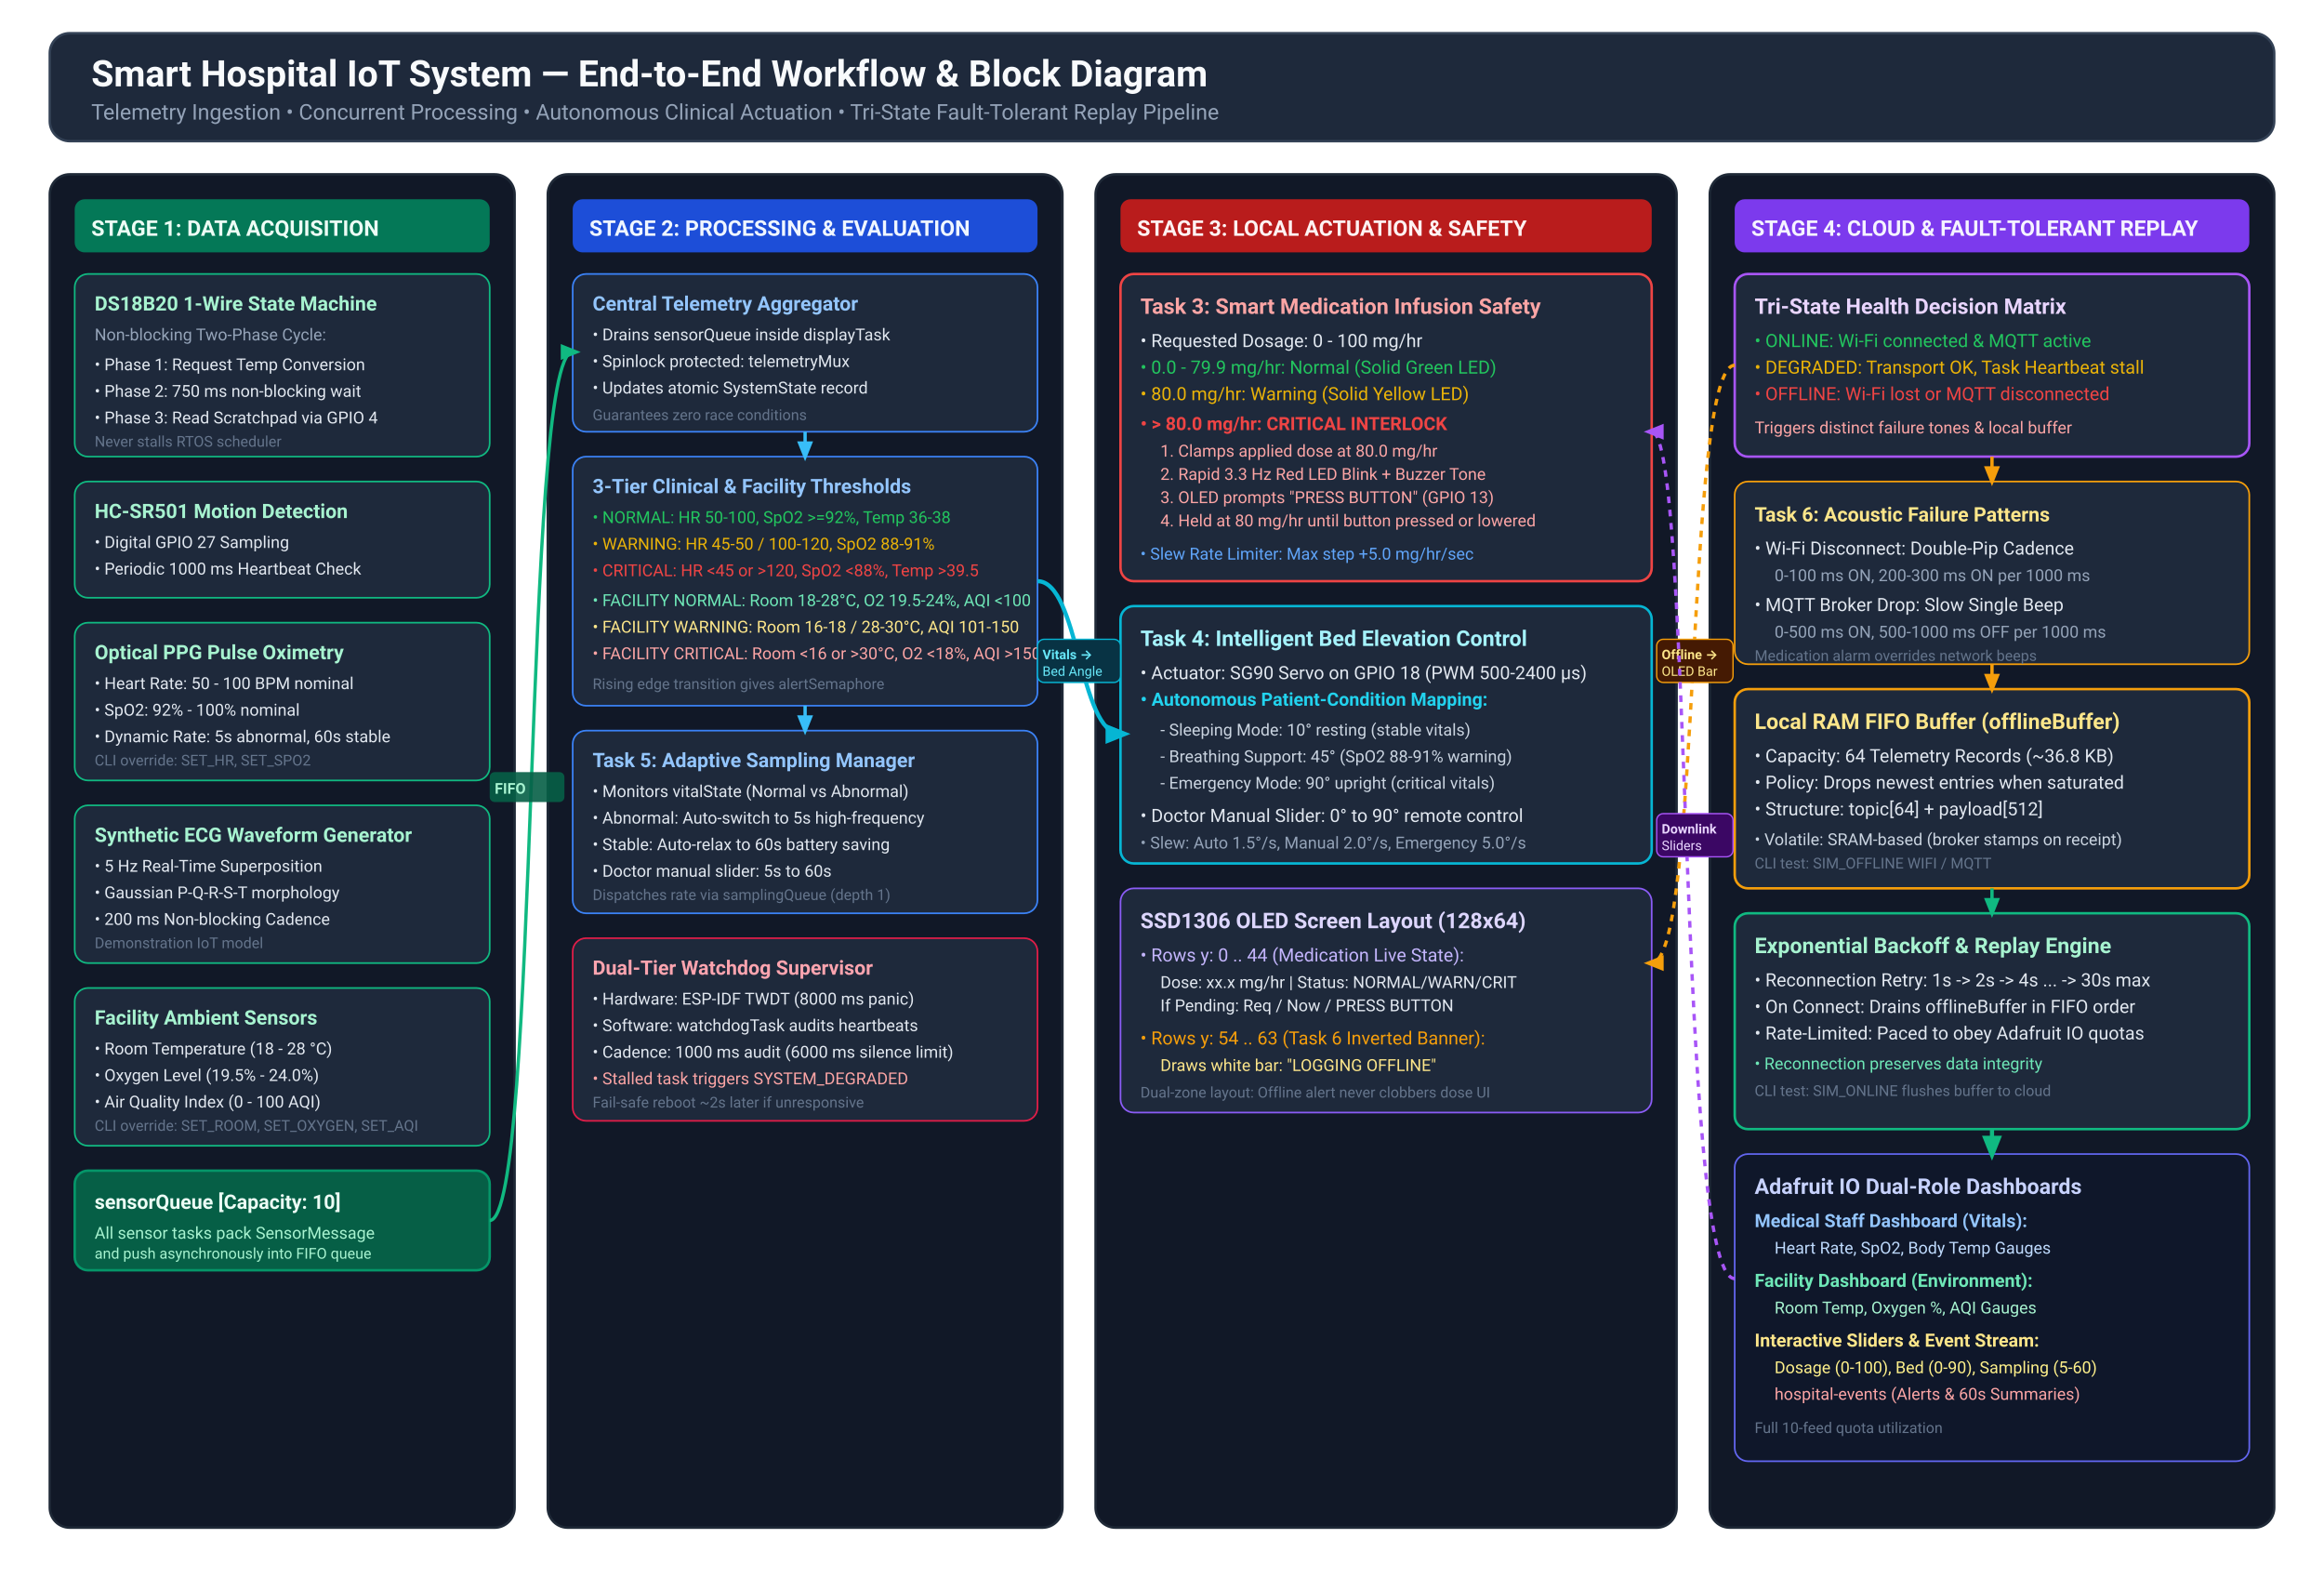
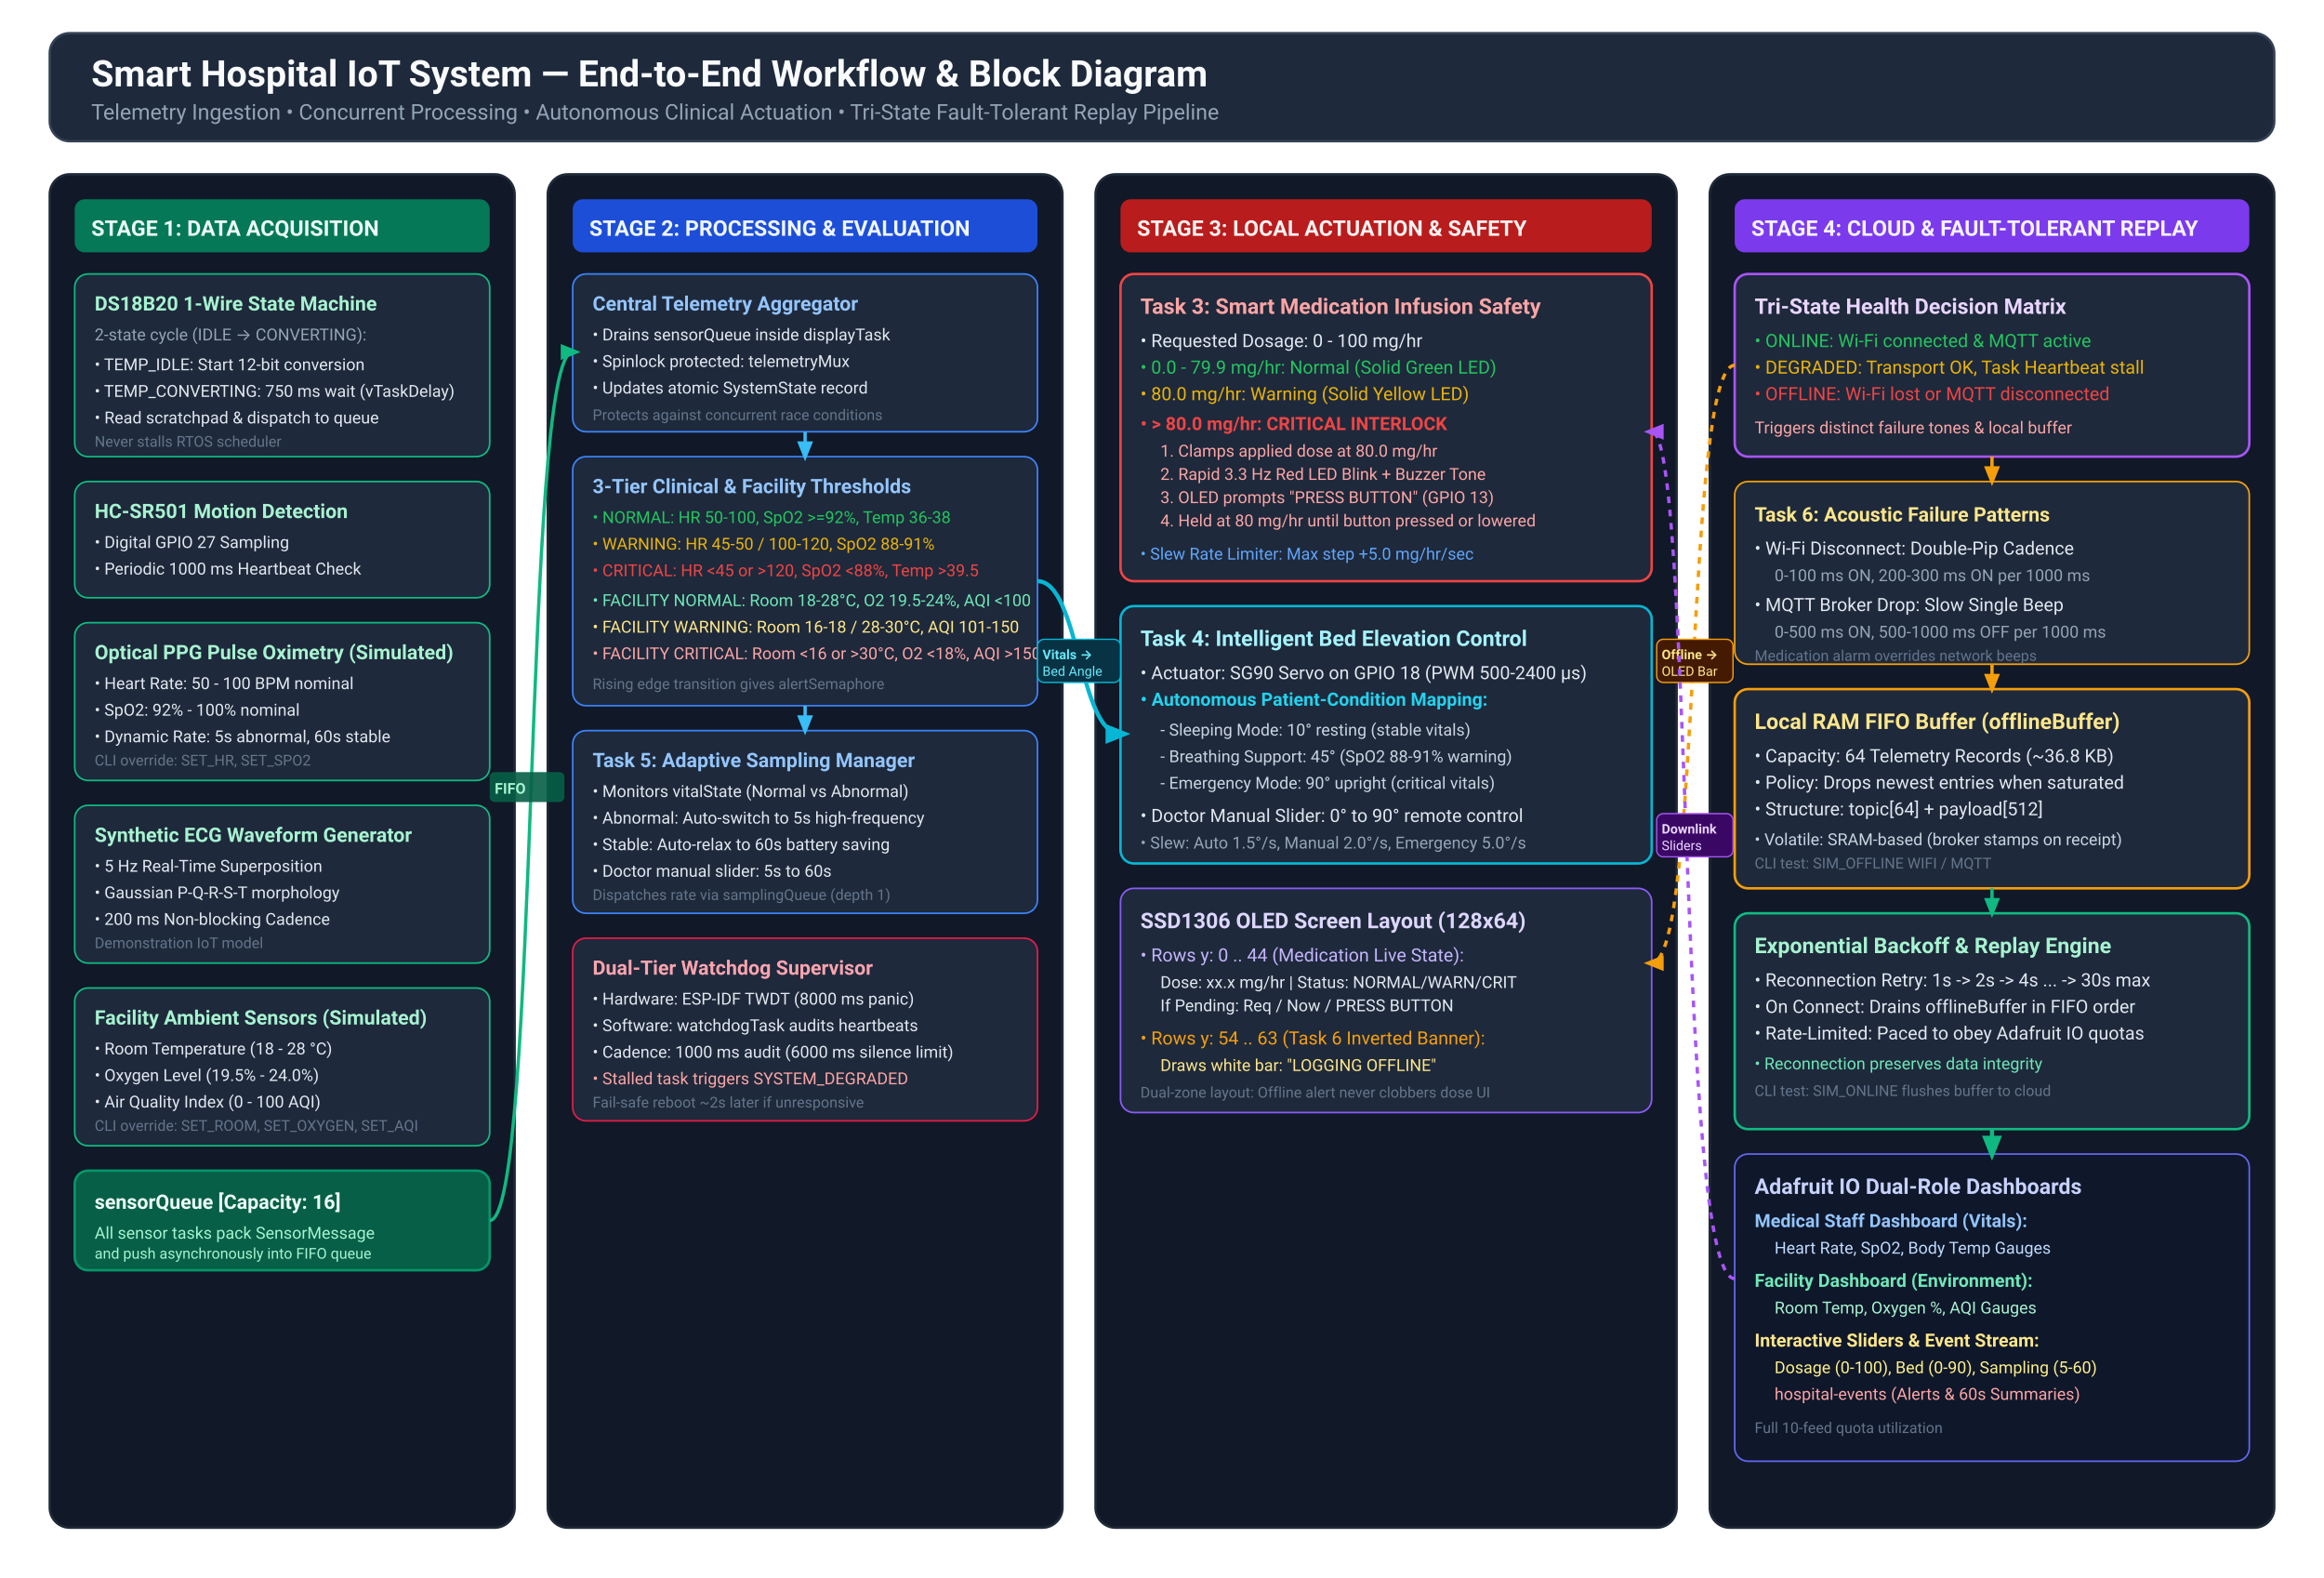
<svg xmlns="http://www.w3.org/2000/svg" viewBox="0 0 1400 950" width="1400" height="950" style="background:#0b1120; font-family:'Segoe UI', -apple-system, BlinkMacSystemFont, Roboto, sans-serif;">
  <defs>
    <linearGradient id="boxGrad1" x1="0%" y1="0%" x2="100%" y2="100%">
      <stop offset="0%" stop-color="#1e293b" />
      <stop offset="100%" stop-color="#0f172a" />
    </linearGradient>
    <linearGradient id="headerGrad" x1="0%" y1="0%" x2="100%" y2="0%">
      <stop offset="0%" stop-color="#1e3a8a" />
      <stop offset="100%" stop-color="#0f172a" />
    </linearGradient>
    <marker id="wfArrow" viewBox="0 0 10 10" refX="6" refY="5" markerWidth="6" markerHeight="6" orient="auto-start-reverse">
      <path d="M 0 1 L 10 5 L 0 9 z" fill="#38bdf8" />
    </marker>
    <marker id="wfArrowBlue" viewBox="0 0 10 10" refX="6" refY="5" markerWidth="6" markerHeight="6" orient="auto-start-reverse">
      <path d="M 0 1 L 10 5 L 0 9 z" fill="#38bdf8" />
    </marker>
    <marker id="wfArrowGreen" viewBox="0 0 10 10" refX="6" refY="5" markerWidth="6" markerHeight="6" orient="auto-start-reverse">
      <path d="M 0 1 L 10 5 L 0 9 z" fill="#10b981" />
    </marker>
    <marker id="wfArrowRed" viewBox="0 0 10 10" refX="6" refY="5" markerWidth="6" markerHeight="6" orient="auto-start-reverse">
      <path d="M 0 1 L 10 5 L 0 9 z" fill="#ef4444" />
    </marker>
    <marker id="wfArrowAmber" viewBox="0 0 10 10" refX="6" refY="5" markerWidth="6" markerHeight="6" orient="auto-start-reverse">
      <path d="M 0 1 L 10 5 L 0 9 z" fill="#f59e0b" />
    </marker>
    <marker id="wfArrowCyan" viewBox="0 0 10 10" refX="6" refY="5" markerWidth="6" markerHeight="6" orient="auto-start-reverse">
      <path d="M 0 1 L 10 5 L 0 9 z" fill="#06b6d4" />
    </marker>
    <marker id="wfArrowPurple" viewBox="0 0 10 10" refX="6" refY="5" markerWidth="6" markerHeight="6" orient="auto-start-reverse">
      <path d="M 0 1 L 10 5 L 0 9 z" fill="#a855f7" />
    </marker>
  </defs>
  <rect x="30" y="20" width="1340" height="65" rx="12" fill="#1e293b" stroke="#334155" stroke-width="1.5" />
  <text x="55" y="52" fill="#f8fafc" font-size="22" font-weight="bold">Smart Hospital IoT System — End-to-End Workflow &amp; Block Diagram</text>
  <text x="55" y="72" fill="#94a3b8" font-size="13">Telemetry Ingestion • Concurrent Processing • Autonomous Clinical Actuation • Tri-State Fault-Tolerant Replay Pipeline</text>
  <rect x="30" y="105" width="280" height="815" rx="12" fill="#111827" stroke="#1f2937" stroke-width="1.5" />
  <rect x="45" y="120" width="250" height="32" rx="6" fill="#047857" />
  <text x="55" y="142" fill="#ecfdf5" font-size="13" font-weight="bold">STAGE 1: DATA ACQUISITION</text>
  <g transform="translate(45, 165)">
    <rect x="0" y="0" width="250" height="110" rx="8" fill="#1e293b" stroke="#10b981" stroke-width="1" />
    <text x="12" y="22" fill="#a7f3d0" font-size="12" font-weight="bold">DS18B20 1-Wire State Machine</text>
-     <text x="12" y="40" fill="#94a3b8" font-size="10">Non-blocking Two-Phase Cycle:</text>
-     <text x="12" y="58" fill="#e2e8f0" font-size="10">• Phase 1: Request Temp Conversion</text>
-     <text x="12" y="74" fill="#e2e8f0" font-size="10">• Phase 2: 750 ms non-blocking wait</text>
-     <text x="12" y="90" fill="#e2e8f0" font-size="10">• Phase 3: Read Scratchpad via GPIO 4</text>
+     <text x="12" y="40" fill="#94a3b8" font-size="10">2-state cycle (IDLE → CONVERTING):</text>
+     <text x="12" y="58" fill="#e2e8f0" font-size="10">• TEMP_IDLE: Start 12-bit conversion</text>
+     <text x="12" y="74" fill="#e2e8f0" font-size="10">• TEMP_CONVERTING: 750 ms wait (vTaskDelay)</text>
+     <text x="12" y="90" fill="#e2e8f0" font-size="10">• Read scratchpad &amp; dispatch to queue</text>
    <text x="12" y="104" fill="#64748b" font-size="9">Never stalls RTOS scheduler</text>
    <rect x="0" y="125" width="250" height="70" rx="8" fill="#1e293b" stroke="#10b981" stroke-width="1" />
    <text x="12" y="147" fill="#a7f3d0" font-size="12" font-weight="bold">HC-SR501 Motion Detection</text>
    <text x="12" y="165" fill="#e2e8f0" font-size="10">• Digital GPIO 27 Sampling</text>
    <text x="12" y="181" fill="#e2e8f0" font-size="10">• Periodic 1000 ms Heartbeat Check</text>
    <rect x="0" y="210" width="250" height="95" rx="8" fill="#1e293b" stroke="#10b981" stroke-width="1" />
-     <text x="12" y="232" fill="#a7f3d0" font-size="12" font-weight="bold">Optical PPG Pulse Oximetry</text>
+     <text x="12" y="232" fill="#a7f3d0" font-size="12" font-weight="bold">Optical PPG Pulse Oximetry (Simulated)</text>
    <text x="12" y="250" fill="#e2e8f0" font-size="10">• Heart Rate: 50 - 100 BPM nominal</text>
    <text x="12" y="266" fill="#e2e8f0" font-size="10">• SpO2: 92% - 100% nominal</text>
    <text x="12" y="282" fill="#e2e8f0" font-size="10">• Dynamic Rate: 5s abnormal, 60s stable</text>
    <text x="12" y="296" fill="#64748b" font-size="9">CLI override: SET_HR, SET_SPO2</text>
    <rect x="0" y="320" width="250" height="95" rx="8" fill="#1e293b" stroke="#10b981" stroke-width="1" />
    <text x="12" y="342" fill="#a7f3d0" font-size="12" font-weight="bold">Synthetic ECG Waveform Generator</text>
    <text x="12" y="360" fill="#e2e8f0" font-size="10">• 5 Hz Real-Time Superposition</text>
    <text x="12" y="376" fill="#e2e8f0" font-size="10">• Gaussian P-Q-R-S-T morphology</text>
    <text x="12" y="392" fill="#e2e8f0" font-size="10">• 200 ms Non-blocking Cadence</text>
    <text x="12" y="406" fill="#64748b" font-size="9">Demonstration IoT model</text>
    <rect x="0" y="430" width="250" height="95" rx="8" fill="#1e293b" stroke="#10b981" stroke-width="1" />
-     <text x="12" y="452" fill="#a7f3d0" font-size="12" font-weight="bold">Facility Ambient Sensors</text>
+     <text x="12" y="452" fill="#a7f3d0" font-size="12" font-weight="bold">Facility Ambient Sensors (Simulated)</text>
    <text x="12" y="470" fill="#e2e8f0" font-size="10">• Room Temperature (18 - 28 °C)</text>
    <text x="12" y="486" fill="#e2e8f0" font-size="10">• Oxygen Level (19.5% - 24.0%)</text>
    <text x="12" y="502" fill="#e2e8f0" font-size="10">• Air Quality Index (0 - 100 AQI)</text>
    <text x="12" y="516" fill="#64748b" font-size="9">CLI override: SET_ROOM, SET_OXYGEN, SET_AQI</text>
    <rect x="0" y="540" width="250" height="60" rx="8" fill="#065f46" stroke="#059669" stroke-width="1.5" />
-     <text x="12" y="563" fill="#ecfdf5" font-size="12" font-weight="bold">sensorQueue [Capacity: 10]</text>
+     <text x="12" y="563" fill="#ecfdf5" font-size="12" font-weight="bold">sensorQueue [Capacity: 16]</text>
    <text x="12" y="581" fill="#a7f3d0" font-size="10">All sensor tasks pack SensorMessage</text>
    <text x="12" y="593" fill="#a7f3d0" font-size="9">and push asynchronously into FIFO queue</text>
  </g>
  <rect x="330" y="105" width="310" height="815" rx="12" fill="#111827" stroke="#1f2937" stroke-width="1.5" />
  <rect x="345" y="120" width="280" height="32" rx="6" fill="#1d4ed8" />
  <text x="355" y="142" fill="#eff6ff" font-size="13" font-weight="bold">STAGE 2: PROCESSING &amp; EVALUATION</text>
  <g transform="translate(345, 165)">
    <rect x="0" y="0" width="280" height="95" rx="8" fill="#1e293b" stroke="#3b82f6" stroke-width="1" />
    <text x="12" y="22" fill="#93c5fd" font-size="12" font-weight="bold">Central Telemetry Aggregator</text>
    <text x="12" y="40" fill="#e2e8f0" font-size="10">• Drains sensorQueue inside displayTask</text>
    <text x="12" y="56" fill="#e2e8f0" font-size="10">• Spinlock protected: telemetryMux</text>
    <text x="12" y="72" fill="#e2e8f0" font-size="10">• Updates atomic SystemState record</text>
-     <text x="12" y="88" fill="#64748b" font-size="9">Guarantees zero race conditions</text>
+     <text x="12" y="88" fill="#64748b" font-size="9">Protects against concurrent race conditions</text>
    <rect x="0" y="110" width="280" height="150" rx="8" fill="#1e293b" stroke="#3b82f6" stroke-width="1" />
    <text x="12" y="132" fill="#93c5fd" font-size="12" font-weight="bold">3-Tier Clinical &amp; Facility Thresholds</text>
    <text x="12" y="150" fill="#22c55e" font-size="10">• NORMAL: HR 50-100, SpO2 &gt;=92%, Temp 36-38</text>
    <text x="12" y="166" fill="#eab308" font-size="10">• WARNING: HR 45-50 / 100-120, SpO2 88-91%</text>
    <text x="12" y="182" fill="#ef4444" font-size="10">• CRITICAL: HR &lt;45 or &gt;120, SpO2 &lt;88%, Temp &gt;39.5</text>
    <text x="12" y="200" fill="#6ee7b7" font-size="10">• FACILITY NORMAL: Room 18-28°C, O2 19.5-24%, AQI &lt;100</text>
    <text x="12" y="216" fill="#fde68a" font-size="10">• FACILITY WARNING: Room 16-18 / 28-30°C, AQI 101-150</text>
    <text x="12" y="232" fill="#fca5a5" font-size="10">• FACILITY CRITICAL: Room &lt;16 or &gt;30°C, O2 &lt;18%, AQI &gt;150</text>
    <text x="12" y="250" fill="#64748b" font-size="9">Rising edge transition gives alertSemaphore</text>
    <rect x="0" y="275" width="280" height="110" rx="8" fill="#1e293b" stroke="#3b82f6" stroke-width="1" />
    <text x="12" y="297" fill="#93c5fd" font-size="12" font-weight="bold">Task 5: Adaptive Sampling Manager</text>
    <text x="12" y="315" fill="#e2e8f0" font-size="10">• Monitors vitalState (Normal vs Abnormal)</text>
    <text x="12" y="331" fill="#e2e8f0" font-size="10">• Abnormal: Auto-switch to 5s high-frequency</text>
    <text x="12" y="347" fill="#e2e8f0" font-size="10">• Stable: Auto-relax to 60s battery saving</text>
    <text x="12" y="363" fill="#e2e8f0" font-size="10">• Doctor manual slider: 5s to 60s</text>
    <text x="12" y="377" fill="#64748b" font-size="9">Dispatches rate via samplingQueue (depth 1)</text>
    <rect x="0" y="400" width="280" height="110" rx="8" fill="#1e293b" stroke="#e11d48" stroke-width="1" />
    <text x="12" y="422" fill="#fda4af" font-size="12" font-weight="bold">Dual-Tier Watchdog Supervisor</text>
    <text x="12" y="440" fill="#e2e8f0" font-size="10">• Hardware: ESP-IDF TWDT (8000 ms panic)</text>
    <text x="12" y="456" fill="#e2e8f0" font-size="10">• Software: watchdogTask audits heartbeats</text>
    <text x="12" y="472" fill="#e2e8f0" font-size="10">• Cadence: 1000 ms audit (6000 ms silence limit)</text>
    <text x="12" y="488" fill="#fca5a5" font-size="10">• Stalled task triggers SYSTEM_DEGRADED</text>
    <text x="12" y="502" fill="#64748b" font-size="9">Fail-safe reboot ~2s later if unresponsive</text>
  </g>
  <rect x="660" y="105" width="350" height="815" rx="12" fill="#111827" stroke="#1f2937" stroke-width="1.5" />
  <rect x="675" y="120" width="320" height="32" rx="6" fill="#b91c1c" />
  <text x="685" y="142" fill="#fef2f2" font-size="13" font-weight="bold">STAGE 3: LOCAL ACTUATION &amp; SAFETY</text>
  <g transform="translate(675, 165)">
    <rect x="0" y="0" width="320" height="185" rx="8" fill="#1e293b" stroke="#ef4444" stroke-width="1.5" />
    <text x="12" y="24" fill="#fca5a5" font-size="13" font-weight="bold">Task 3: Smart Medication Infusion Safety</text>
    <text x="12" y="44" fill="#e2e8f0" font-size="11">• Requested Dosage: 0 - 100 mg/hr</text>
    <text x="12" y="60" fill="#22c55e" font-size="11">• 0.0 - 79.9 mg/hr: Normal (Solid Green LED)</text>
    <text x="12" y="76" fill="#eab308" font-size="11">• 80.0 mg/hr: Warning (Solid Yellow LED)</text>
    <text x="12" y="94" fill="#ef4444" font-size="11" font-weight="bold">• &gt; 80.0 mg/hr: CRITICAL INTERLOCK</text>
    <text x="24" y="110" fill="#fca5a5" font-size="10">1. Clamps applied dose at 80.0 mg/hr</text>
    <text x="24" y="124" fill="#fca5a5" font-size="10">2. Rapid 3.3 Hz Red LED Blink + Buzzer Tone</text>
    <text x="24" y="138" fill="#fca5a5" font-size="10">3. OLED prompts "PRESS BUTTON" (GPIO 13)</text>
    <text x="24" y="152" fill="#fca5a5" font-size="10">4. Held at 80 mg/hr until button pressed or lowered</text>
    <text x="12" y="172" fill="#60a5fa" font-size="10">• Slew Rate Limiter: Max step +5.0 mg/hr/sec</text>
    <rect x="0" y="200" width="320" height="155" rx="8" fill="#1e293b" stroke="#06b6d4" stroke-width="1.5" />
    <text x="12" y="224" fill="#a5f3fc" font-size="13" font-weight="bold">Task 4: Intelligent Bed Elevation Control</text>
    <text x="12" y="244" fill="#e2e8f0" font-size="11">• Actuator: SG90 Servo on GPIO 18 (PWM 500-2400 μs)</text>
    <text x="12" y="260" fill="#22d3ee" font-size="11" font-weight="bold">• Autonomous Patient-Condition Mapping:</text>
    <text x="24" y="278" fill="#cbd5e1" font-size="10">- Sleeping Mode: 10° resting (stable vitals)</text>
    <text x="24" y="294" fill="#cbd5e1" font-size="10">- Breathing Support: 45° (SpO2 88-91% warning)</text>
    <text x="24" y="310" fill="#cbd5e1" font-size="10">- Emergency Mode: 90° upright (critical vitals)</text>
    <text x="12" y="330" fill="#e2e8f0" font-size="11">• Doctor Manual Slider: 0° to 90° remote control</text>
    <text x="12" y="346" fill="#94a3b8" font-size="10">• Slew: Auto 1.5°/s, Manual 2.0°/s, Emergency 5.0°/s</text>
    <rect x="0" y="370" width="320" height="135" rx="8" fill="#1e293b" stroke="#8b5cf6" stroke-width="1" />
    <text x="12" y="394" fill="#ddd6fe" font-size="13" font-weight="bold">SSD1306 OLED Screen Layout (128x64)</text>
    <text x="12" y="414" fill="#c4b5fd" font-size="11">• Rows y: 0 .. 44 (Medication Live State):</text>
    <text x="24" y="430" fill="#e2e8f0" font-size="10">Dose: xx.x mg/hr | Status: NORMAL/WARN/CRIT</text>
    <text x="24" y="444" fill="#e2e8f0" font-size="10">If Pending: Req / Now / PRESS BUTTON</text>
    <text x="12" y="464" fill="#f59e0b" font-size="11">• Rows y: 54 .. 63 (Task 6 Inverted Banner):</text>
    <text x="24" y="480" fill="#fde68a" font-size="10">Draws white bar: "LOGGING OFFLINE"</text>
    <text x="12" y="496" fill="#64748b" font-size="9">Dual-zone layout: Offline alert never clobbers dose UI</text>
  </g>
  <rect x="1030" y="105" width="340" height="815" rx="12" fill="#111827" stroke="#1f2937" stroke-width="1.5" />
  <rect x="1045" y="120" width="310" height="32" rx="6" fill="#7c3aed" />
  <text x="1055" y="142" fill="#f5f3ff" font-size="13" font-weight="bold">STAGE 4: CLOUD &amp; FAULT-TOLERANT REPLAY</text>
  <g transform="translate(1045, 165)">
    <rect x="0" y="0" width="310" height="110" rx="8" fill="#1e293b" stroke="#a855f7" stroke-width="1.5" />
    <text x="12" y="24" fill="#e9d5ff" font-size="13" font-weight="bold">Tri-State Health Decision Matrix</text>
    <text x="12" y="44" fill="#22c55e" font-size="11">• ONLINE: Wi-Fi connected &amp; MQTT active</text>
    <text x="12" y="60" fill="#eab308" font-size="11">• DEGRADED: Transport OK, Task Heartbeat stall</text>
    <text x="12" y="76" fill="#ef4444" font-size="11">• OFFLINE: Wi-Fi lost or MQTT disconnected</text>
    <text x="12" y="96" fill="#fca5a5" font-size="10">Triggers distinct failure tones &amp; local buffer</text>
    <rect x="0" y="125" width="310" height="110" rx="8" fill="#1e293b" stroke="#f59e0b" stroke-width="1" />
    <text x="12" y="149" fill="#fde68a" font-size="12" font-weight="bold">Task 6: Acoustic Failure Patterns</text>
    <text x="12" y="169" fill="#e2e8f0" font-size="11">• Wi-Fi Disconnect: Double-Pip Cadence</text>
    <text x="24" y="185" fill="#94a3b8" font-size="10">0-100 ms ON, 200-300 ms ON per 1000 ms</text>
    <text x="12" y="203" fill="#e2e8f0" font-size="11">• MQTT Broker Drop: Slow Single Beep</text>
    <text x="24" y="219" fill="#94a3b8" font-size="10">0-500 ms ON, 500-1000 ms OFF per 1000 ms</text>
    <text x="12" y="233" fill="#64748b" font-size="9">Medication alarm overrides network beeps</text>
    <rect x="0" y="250" width="310" height="120" rx="8" fill="#1e293b" stroke="#f59e0b" stroke-width="1.5" />
    <text x="12" y="274" fill="#fde68a" font-size="13" font-weight="bold">Local RAM FIFO Buffer (offlineBuffer)</text>
    <text x="12" y="294" fill="#e2e8f0" font-size="11">• Capacity: 64 Telemetry Records (~36.8 KB)</text>
    <text x="12" y="310" fill="#e2e8f0" font-size="11">• Policy: Drops newest entries when saturated</text>
    <text x="12" y="326" fill="#e2e8f0" font-size="11">• Structure: topic[64] + payload[512]</text>
    <text x="12" y="344" fill="#cbd5e1" font-size="10">• Volatile: SRAM-based (broker stamps on receipt)</text>
    <text x="12" y="358" fill="#64748b" font-size="9">CLI test: SIM_OFFLINE WIFI / MQTT</text>
    <rect x="0" y="385" width="310" height="130" rx="8" fill="#1e293b" stroke="#10b981" stroke-width="1.5" />
    <text x="12" y="409" fill="#a7f3d0" font-size="13" font-weight="bold">Exponential Backoff &amp; Replay Engine</text>
    <text x="12" y="429" fill="#e2e8f0" font-size="11">• Reconnection Retry: 1s -&gt; 2s -&gt; 4s ... -&gt; 30s max</text>
    <text x="12" y="445" fill="#e2e8f0" font-size="11">• On Connect: Drains offlineBuffer in FIFO order</text>
    <text x="12" y="461" fill="#e2e8f0" font-size="11">• Rate-Limited: Paced to obey Adafruit IO quotas</text>
    <text x="12" y="479" fill="#6ee7b7" font-size="10">• Reconnection preserves data integrity</text>
    <text x="12" y="495" fill="#64748b" font-size="9">CLI test: SIM_ONLINE flushes buffer to cloud</text>
    <rect x="0" y="530" width="310" height="185" rx="8" fill="#0f172a" stroke="#6366f1" stroke-width="1" />
    <text x="12" y="554" fill="#c7d2fe" font-size="13" font-weight="bold">Adafruit IO Dual-Role Dashboards</text>
    <text x="12" y="574" fill="#93c5fd" font-size="11" font-weight="bold">Medical Staff Dashboard (Vitals):</text>
    <text x="24" y="590" fill="#bfdbfe" font-size="10">Heart Rate, SpO2, Body Temp Gauges</text>
    <text x="12" y="610" fill="#6ee7b7" font-size="11" font-weight="bold">Facility Dashboard (Environment):</text>
    <text x="24" y="626" fill="#a7f3d0" font-size="10">Room Temp, Oxygen %, AQI Gauges</text>
    <text x="12" y="646" fill="#fde68a" font-size="11" font-weight="bold">Interactive Sliders &amp; Event Stream:</text>
    <text x="24" y="662" fill="#fef08a" font-size="10">Dosage (0-100), Bed (0-90), Sampling (5-60)</text>
    <text x="24" y="678" fill="#fca5a5" font-size="10">hospital-events (Alerts &amp; 60s Summaries)</text>
    <text x="12" y="698" fill="#64748b" font-size="9">Full 10-feed quota utilization</text>
  </g>
  <path d="M 295 735 C 325 735, 315 212, 345 212" stroke="#10b981" stroke-width="2" fill="none" marker-end="url(#wfArrowGreen)" />
  <rect x="295" y="465" width="45" height="18" rx="3" fill="#065f46" opacity="0.9" />
  <text x="298" y="478" fill="#a7f3d0" font-size="9" font-weight="bold">FIFO</text>
  <path d="M 485 260 L 485 273" stroke="#38bdf8" stroke-width="2" fill="none" marker-end="url(#wfArrowBlue)" />
  <path d="M 485 425 L 485 438" stroke="#38bdf8" stroke-width="2" fill="none" marker-end="url(#wfArrowBlue)" />
  <path d="M 625 350 C 650 350, 650 442, 675 442" stroke="#06b6d4" stroke-width="2.5" fill="none" marker-end="url(#wfArrowCyan)" />
  <rect x="625" y="385" width="50" height="26" rx="4" fill="#083344" stroke="#06b6d4" stroke-width="0.8" />
  <text x="628" y="397" fill="#67e8f9" font-size="8" font-weight="bold">Vitals →</text>
  <text x="628" y="407" fill="#67e8f9" font-size="8">Bed Angle</text>
  <path d="M 1200 680 L 1200 693" stroke="#10b981" stroke-width="2.5" fill="none" marker-end="url(#wfArrowGreen)" />
  <path d="M 1200 275 L 1200 288" stroke="#f59e0b" stroke-width="2" fill="none" marker-end="url(#wfArrowAmber)" />
  <path d="M 1200 400 L 1200 413" stroke="#f59e0b" stroke-width="2" fill="none" marker-end="url(#wfArrowAmber)" />
  <path d="M 1200 535 L 1200 548" stroke="#10b981" stroke-width="2" fill="none" marker-end="url(#wfArrowGreen)" />
  <path d="M 1045 220 C 1015 220, 1025 580, 995 580" stroke="#f59e0b" stroke-width="2" stroke-dasharray="4,4" fill="none" marker-end="url(#wfArrowAmber)" />
  <rect x="998" y="385" width="46" height="26" rx="4" fill="#451a03" stroke="#f59e0b" stroke-width="0.8" />
  <text x="1001" y="397" fill="#fde68a" font-size="8" font-weight="bold">Offline →</text>
  <text x="1001" y="407" fill="#fde68a" font-size="8">OLED Bar</text>
  <path d="M 1045 770 C 1010 770, 1020 260, 995 260" stroke="#a855f7" stroke-width="2" stroke-dasharray="4,4" fill="none" marker-end="url(#wfArrowPurple)" />
  <rect x="998" y="490" width="46" height="26" rx="4" fill="#3b0764" stroke="#a855f7" stroke-width="0.8" />
  <text x="1001" y="502" fill="#e9d5ff" font-size="8" font-weight="bold">Downlink</text>
  <text x="1001" y="512" fill="#e9d5ff" font-size="8">Sliders</text>
</svg>
